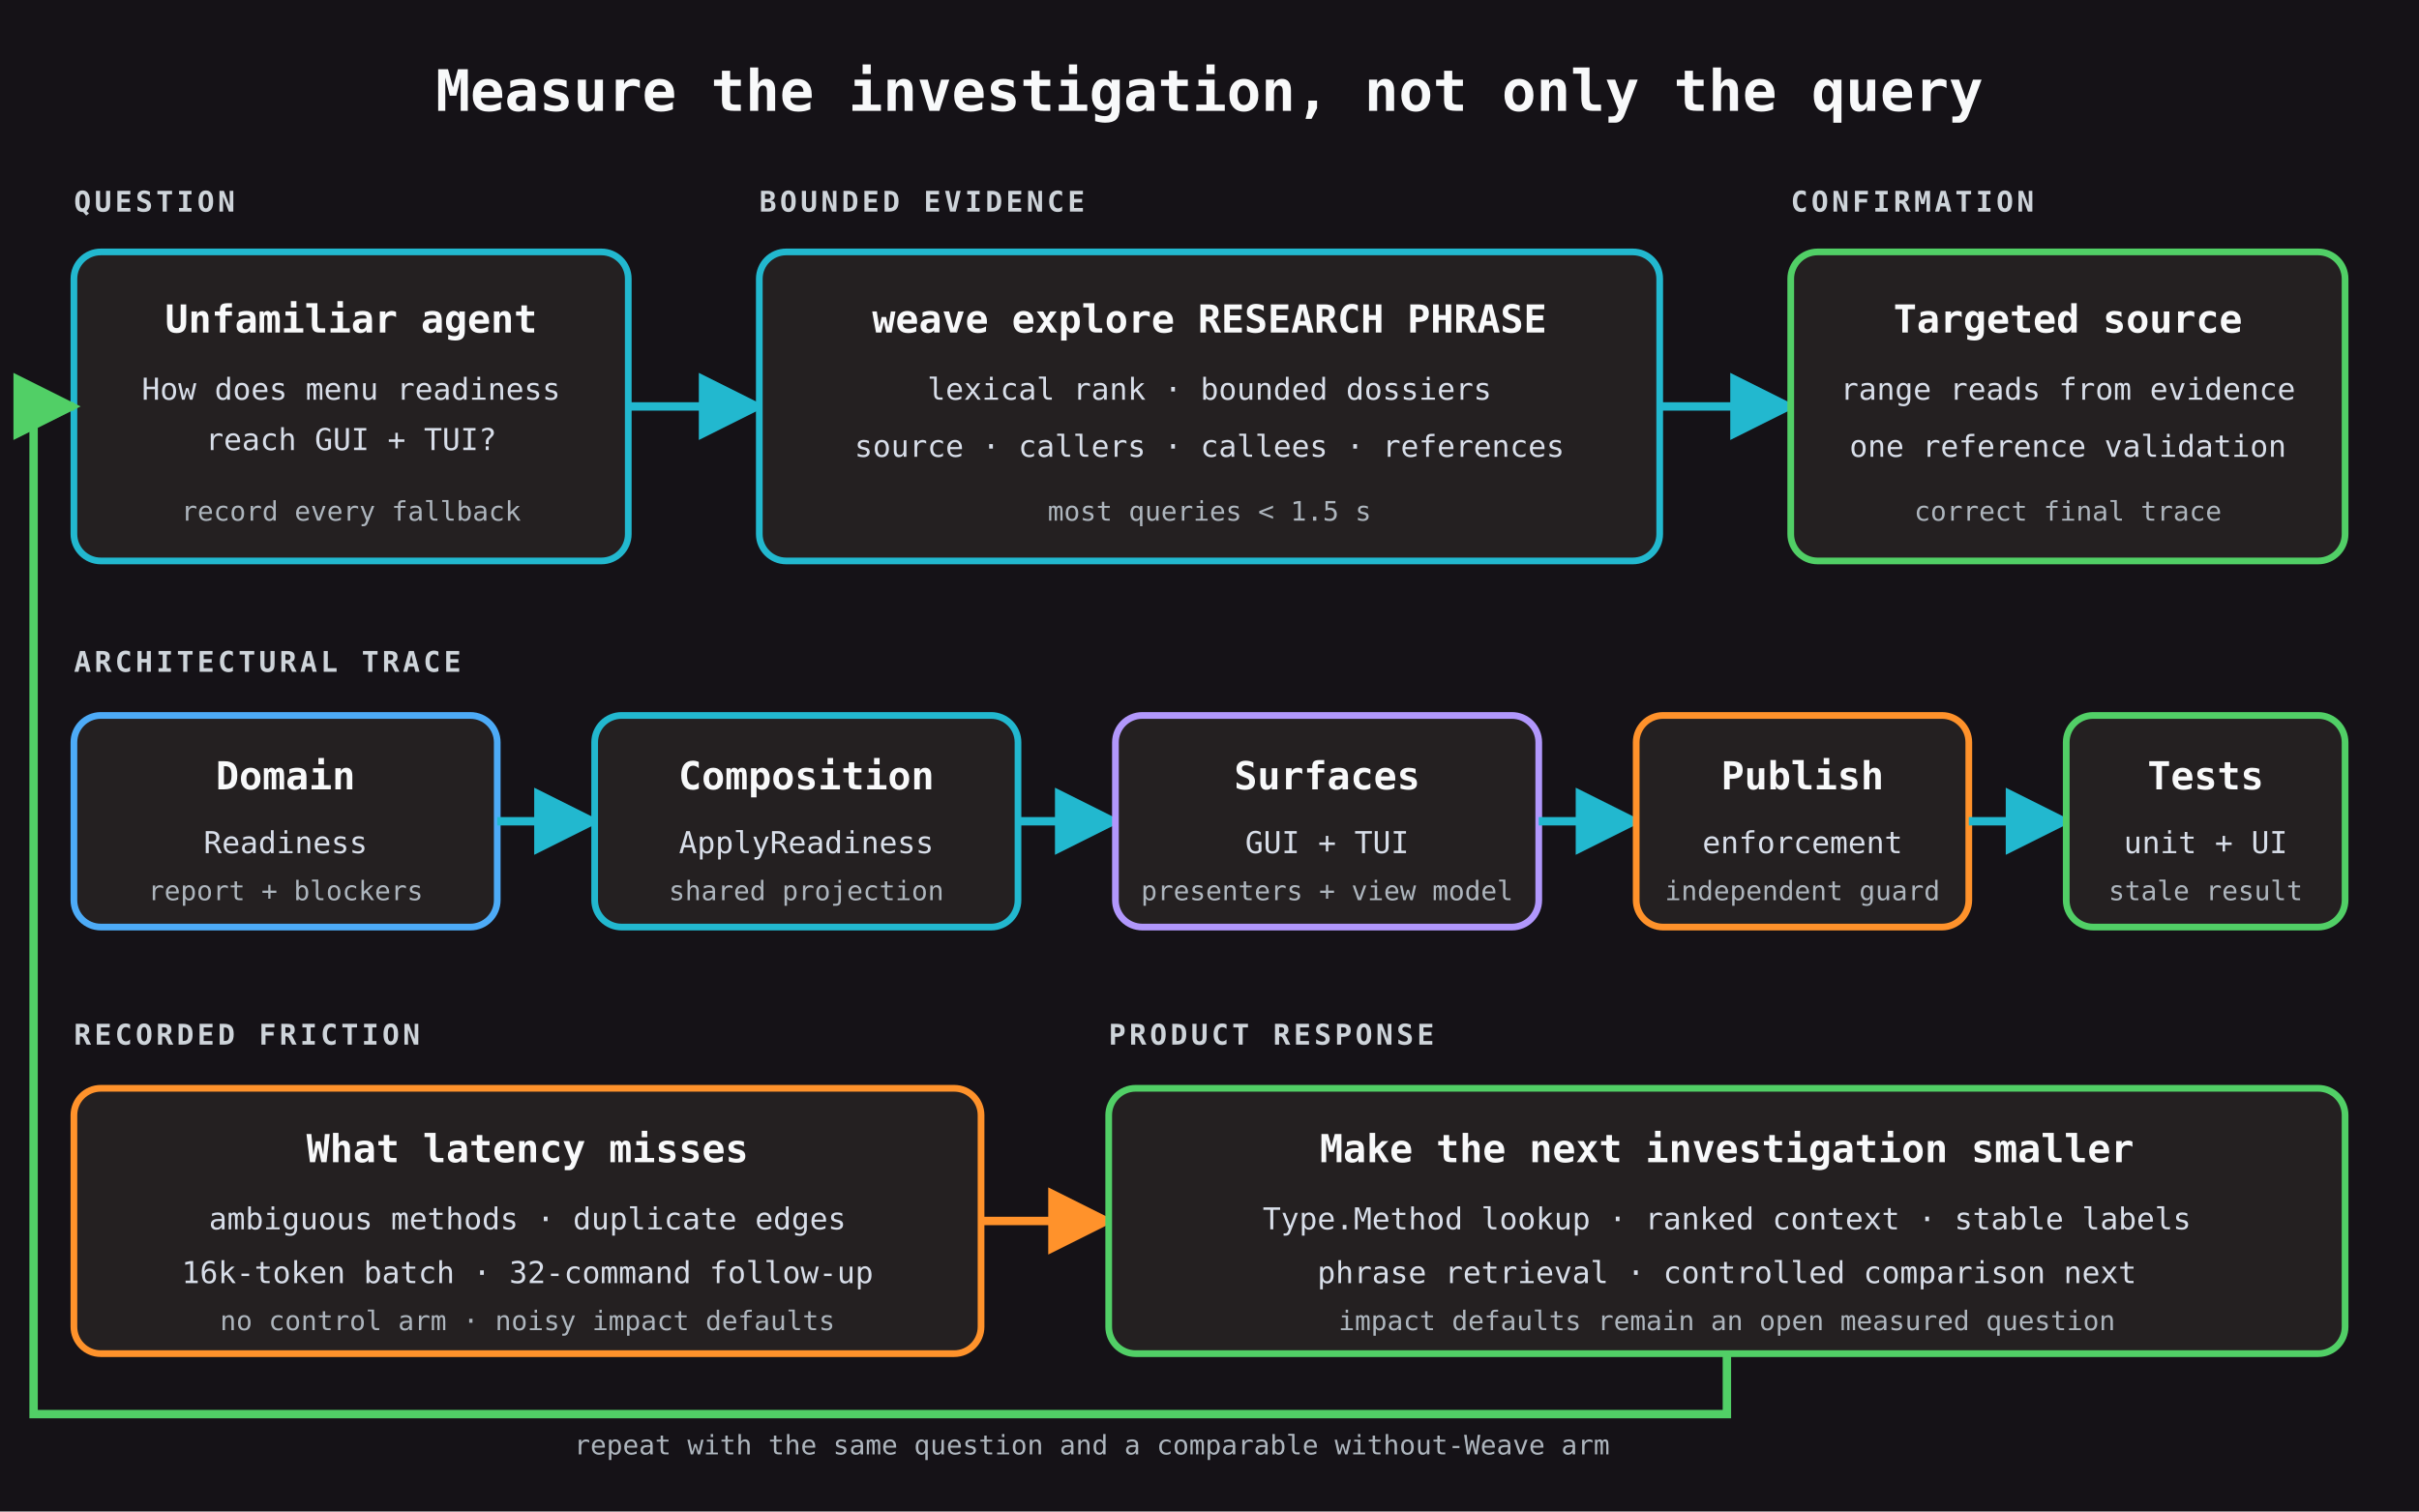
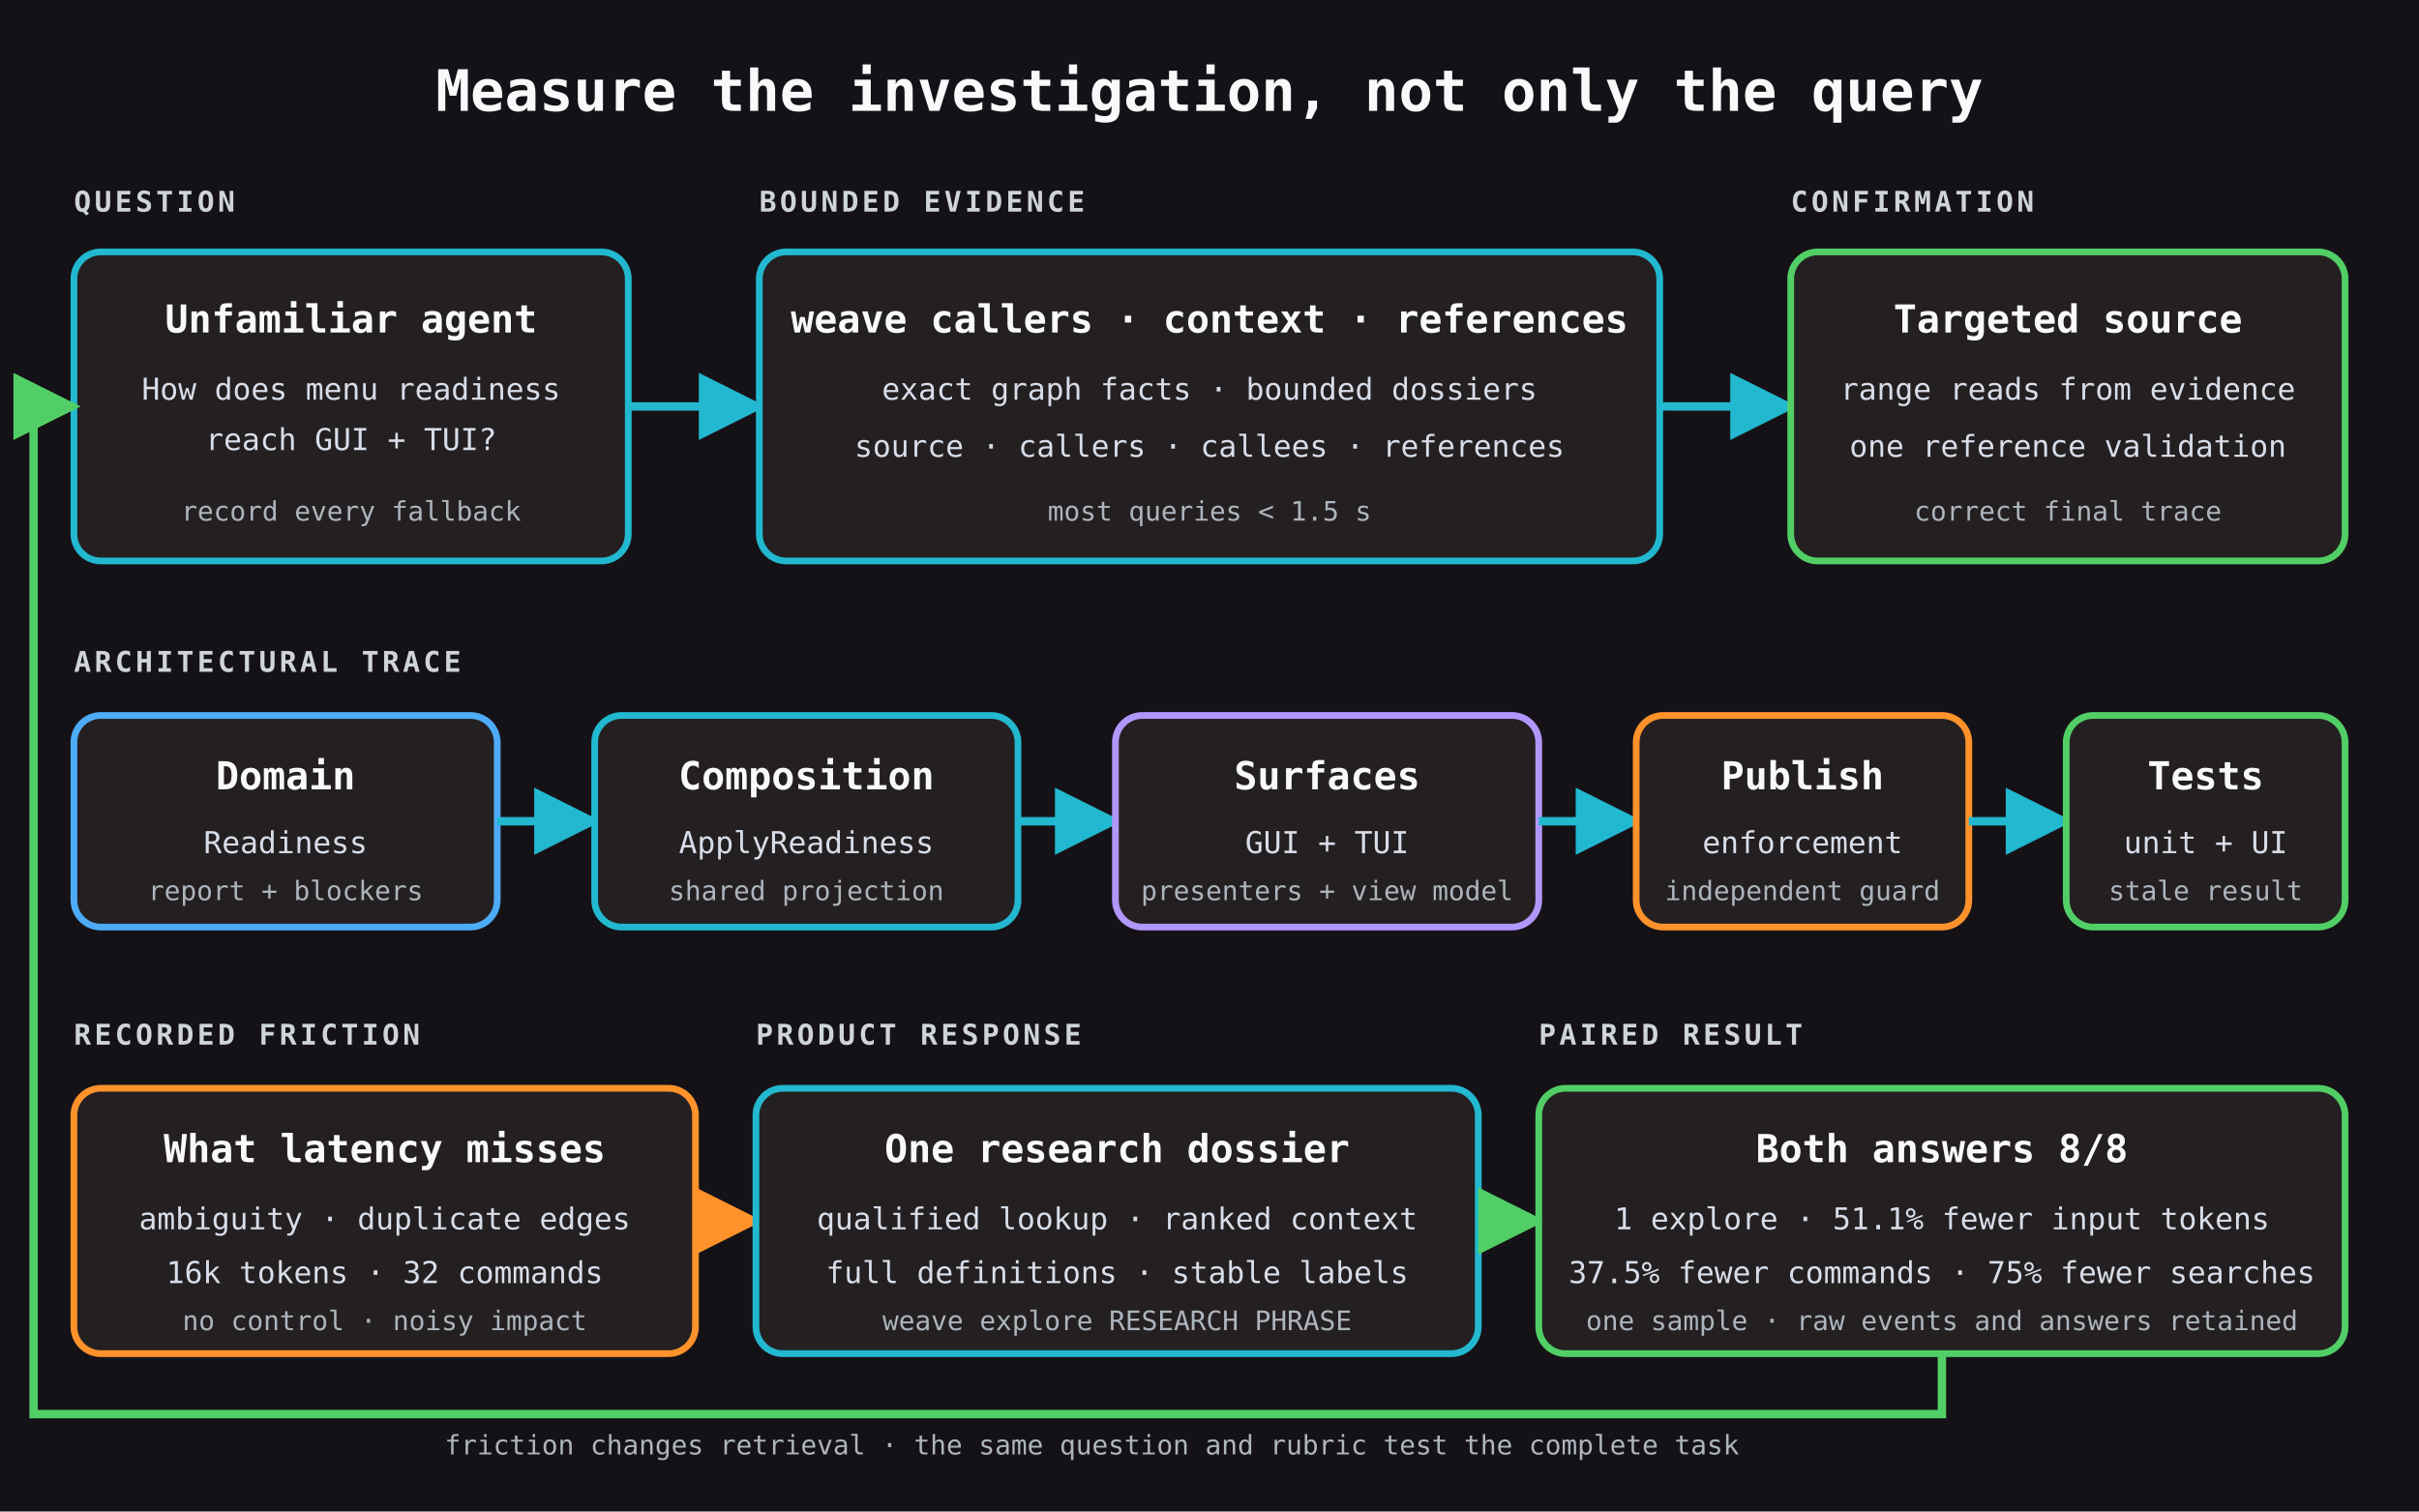
<svg xmlns="http://www.w3.org/2000/svg" width="1440" height="900" viewBox="0 0 1440 900" role="img" aria-labelledby="title desc">
  <defs>
    <marker id="arrow-cyan" viewBox="0 0 10 10" refX="9" refY="5" markerWidth="8" markerHeight="8" orient="auto-start-reverse">
      <path d="M0 0 10 5 0 10z" fill="#22b8cf" />
    </marker>
    <marker id="arrow-orange" viewBox="0 0 10 10" refX="9" refY="5" markerWidth="8" markerHeight="8" orient="auto-start-reverse">
      <path d="M0 0 10 5 0 10z" fill="#ff922b" />
    </marker>
    <marker id="arrow-green" viewBox="0 0 10 10" refX="9" refY="5" markerWidth="8" markerHeight="8" orient="auto-start-reverse">
      <path d="M0 0 10 5 0 10z" fill="#51cf66" />
    </marker>
    <style>
      .bg{fill:#151217}.box{fill:#242021;stroke-width:4;rx:16}.title{fill:#f8f9fa;font:700 34px ui-monospace,SFMono-Regular,Menlo,monospace}.label{fill:#f8f9fa;font:700 23px ui-monospace,SFMono-Regular,Menlo,monospace}.small{fill:#d8dee9;font:18px ui-monospace,SFMono-Regular,Menlo,monospace}.tiny{fill:#adb5bd;font:16px ui-monospace,SFMono-Regular,Menlo,monospace}.lane{fill:#ced4da;font:700 17px ui-monospace,SFMono-Regular,Menlo,monospace;letter-spacing:2px}.cyan{stroke:#22b8cf;stroke-width:5;fill:none;marker-end:url(#arrow-cyan)}.orange{stroke:#ff922b;stroke-width:5;fill:none;marker-end:url(#arrow-orange)}.green{stroke:#51cf66;stroke-width:5;fill:none;marker-end:url(#arrow-green)}
    </style>
  </defs>
  <rect width="1440" height="900" class="bg" />
  <text x="720" y="66" text-anchor="middle" class="title">Measure the investigation, not only the query</text>
  <text x="44" y="126" class="lane">QUESTION</text>
  <rect x="44" y="150" width="330" height="184" class="box" stroke="#22b8cf" />
  <text x="209" y="198" text-anchor="middle" class="label">Unfamiliar agent</text>
  <text x="209" y="238" text-anchor="middle" class="small">How does menu readiness</text>
  <text x="209" y="268" text-anchor="middle" class="small">reach GUI + TUI?</text>
  <text x="209" y="310" text-anchor="middle" class="tiny">record every fallback</text>
  <path d="M374 242 H452" class="cyan" />
  <text x="452" y="126" class="lane">BOUNDED EVIDENCE</text>
  <rect x="452" y="150" width="536" height="184" class="box" stroke="#22b8cf" />
-   <text x="720" y="198" text-anchor="middle" class="label">weave explore RESEARCH PHRASE</text>
-   <text x="720" y="238" text-anchor="middle" class="small">lexical rank · bounded dossiers</text>
+   <text x="720" y="198" text-anchor="middle" class="label">weave callers · context · references</text>
+   <text x="720" y="238" text-anchor="middle" class="small">exact graph facts · bounded dossiers</text>
  <text x="720" y="272" text-anchor="middle" class="small">source · callers · callees · references</text>
  <text x="720" y="310" text-anchor="middle" class="tiny">most queries &lt; 1.5 s</text>
  <path d="M988 242 H1066" class="cyan" />
  <text x="1066" y="126" class="lane">CONFIRMATION</text>
  <rect x="1066" y="150" width="330" height="184" class="box" stroke="#51cf66" />
  <text x="1231" y="198" text-anchor="middle" class="label">Targeted source</text>
  <text x="1231" y="238" text-anchor="middle" class="small">range reads from evidence</text>
  <text x="1231" y="272" text-anchor="middle" class="small">one reference validation</text>
  <text x="1231" y="310" text-anchor="middle" class="tiny">correct final trace</text>
  <text x="44" y="400" class="lane">ARCHITECTURAL TRACE</text>
  <rect x="44" y="426" width="252" height="126" class="box" stroke="#4dabf7" />
  <text x="170" y="470" text-anchor="middle" class="label">Domain</text>
  <text x="170" y="508" text-anchor="middle" class="small">Readiness</text>
  <text x="170" y="536" text-anchor="middle" class="tiny">report + blockers</text>
  <path d="M296 489 H354" class="cyan" />
  <rect x="354" y="426" width="252" height="126" class="box" stroke="#22b8cf" />
  <text x="480" y="470" text-anchor="middle" class="label">Composition</text>
  <text x="480" y="508" text-anchor="middle" class="small">ApplyReadiness</text>
  <text x="480" y="536" text-anchor="middle" class="tiny">shared projection</text>
  <path d="M606 489 H664" class="cyan" />
  <rect x="664" y="426" width="252" height="126" class="box" stroke="#b197fc" />
  <text x="790" y="470" text-anchor="middle" class="label">Surfaces</text>
  <text x="790" y="508" text-anchor="middle" class="small">GUI + TUI</text>
  <text x="790" y="536" text-anchor="middle" class="tiny">presenters + view model</text>
  <path d="M916 489 H974" class="cyan" />
  <rect x="974" y="426" width="198" height="126" class="box" stroke="#ff922b" />
  <text x="1073" y="470" text-anchor="middle" class="label">Publish</text>
  <text x="1073" y="508" text-anchor="middle" class="small">enforcement</text>
  <text x="1073" y="536" text-anchor="middle" class="tiny">independent guard</text>
  <path d="M1172 489 H1230" class="cyan" />
  <rect x="1230" y="426" width="166" height="126" class="box" stroke="#51cf66" />
  <text x="1313" y="470" text-anchor="middle" class="label">Tests</text>
  <text x="1313" y="508" text-anchor="middle" class="small">unit + UI</text>
  <text x="1313" y="536" text-anchor="middle" class="tiny">stale result</text>
  <text x="44" y="622" class="lane">RECORDED FRICTION</text>
-   <rect x="44" y="648" width="540" height="158" class="box" stroke="#ff922b" />
-   <text x="314" y="692" text-anchor="middle" class="label">What latency misses</text>
-   <text x="314" y="732" text-anchor="middle" class="small">ambiguous methods · duplicate edges</text>
-   <text x="314" y="764" text-anchor="middle" class="small">16k-token batch · 32-command follow-up</text>
-   <text x="314" y="792" text-anchor="middle" class="tiny">no control arm · noisy impact defaults</text>
-   <path d="M584 727 H660" class="orange" />
-   <text x="660" y="622" class="lane">PRODUCT RESPONSE</text>
-   <rect x="660" y="648" width="736" height="158" class="box" stroke="#51cf66" />
-   <text x="1028" y="692" text-anchor="middle" class="label">Make the next investigation smaller</text>
-   <text x="1028" y="732" text-anchor="middle" class="small">Type.Method lookup · ranked context · stable labels</text>
-   <text x="1028" y="764" text-anchor="middle" class="small">phrase retrieval · controlled comparison next</text>
-   <text x="1028" y="792" text-anchor="middle" class="tiny">impact defaults remain an open measured question</text>
-   <path d="M1028 806 V842 H20 V242 H44" class="green" />
-   <text x="650" y="866" text-anchor="middle" class="tiny">repeat with the same question and a comparable without-Weave arm</text>
+   <rect x="44" y="648" width="370" height="158" class="box" stroke="#ff922b" />
+   <text x="229" y="692" text-anchor="middle" class="label">What latency misses</text>
+   <text x="229" y="732" text-anchor="middle" class="small">ambiguity · duplicate edges</text>
+   <text x="229" y="764" text-anchor="middle" class="small">16k tokens · 32 commands</text>
+   <text x="229" y="792" text-anchor="middle" class="tiny">no control · noisy impact</text>
+   <path d="M414 727 H450" class="orange" />
+   <text x="450" y="622" class="lane">PRODUCT RESPONSE</text>
+   <rect x="450" y="648" width="430" height="158" class="box" stroke="#22b8cf" />
+   <text x="665" y="692" text-anchor="middle" class="label">One research dossier</text>
+   <text x="665" y="732" text-anchor="middle" class="small">qualified lookup · ranked context</text>
+   <text x="665" y="764" text-anchor="middle" class="small">full definitions · stable labels</text>
+   <text x="665" y="792" text-anchor="middle" class="tiny">weave explore RESEARCH PHRASE</text>
+   <path d="M880 727 H916" class="green" />
+   <text x="916" y="622" class="lane">PAIRED RESULT</text>
+   <rect x="916" y="648" width="480" height="158" class="box" stroke="#51cf66" />
+   <text x="1156" y="692" text-anchor="middle" class="label">Both answers 8/8</text>
+   <text x="1156" y="732" text-anchor="middle" class="small">1 explore · 51.1% fewer input tokens</text>
+   <text x="1156" y="764" text-anchor="middle" class="small">37.5% fewer commands · 75% fewer searches</text>
+   <text x="1156" y="792" text-anchor="middle" class="tiny">one sample · raw events and answers retained</text>
+   <path d="M1156 806 V842 H20 V242 H44" class="green" />
+   <text x="650" y="866" text-anchor="middle" class="tiny">friction changes retrieval · the same question and rubric test the complete task</text>
</svg>
